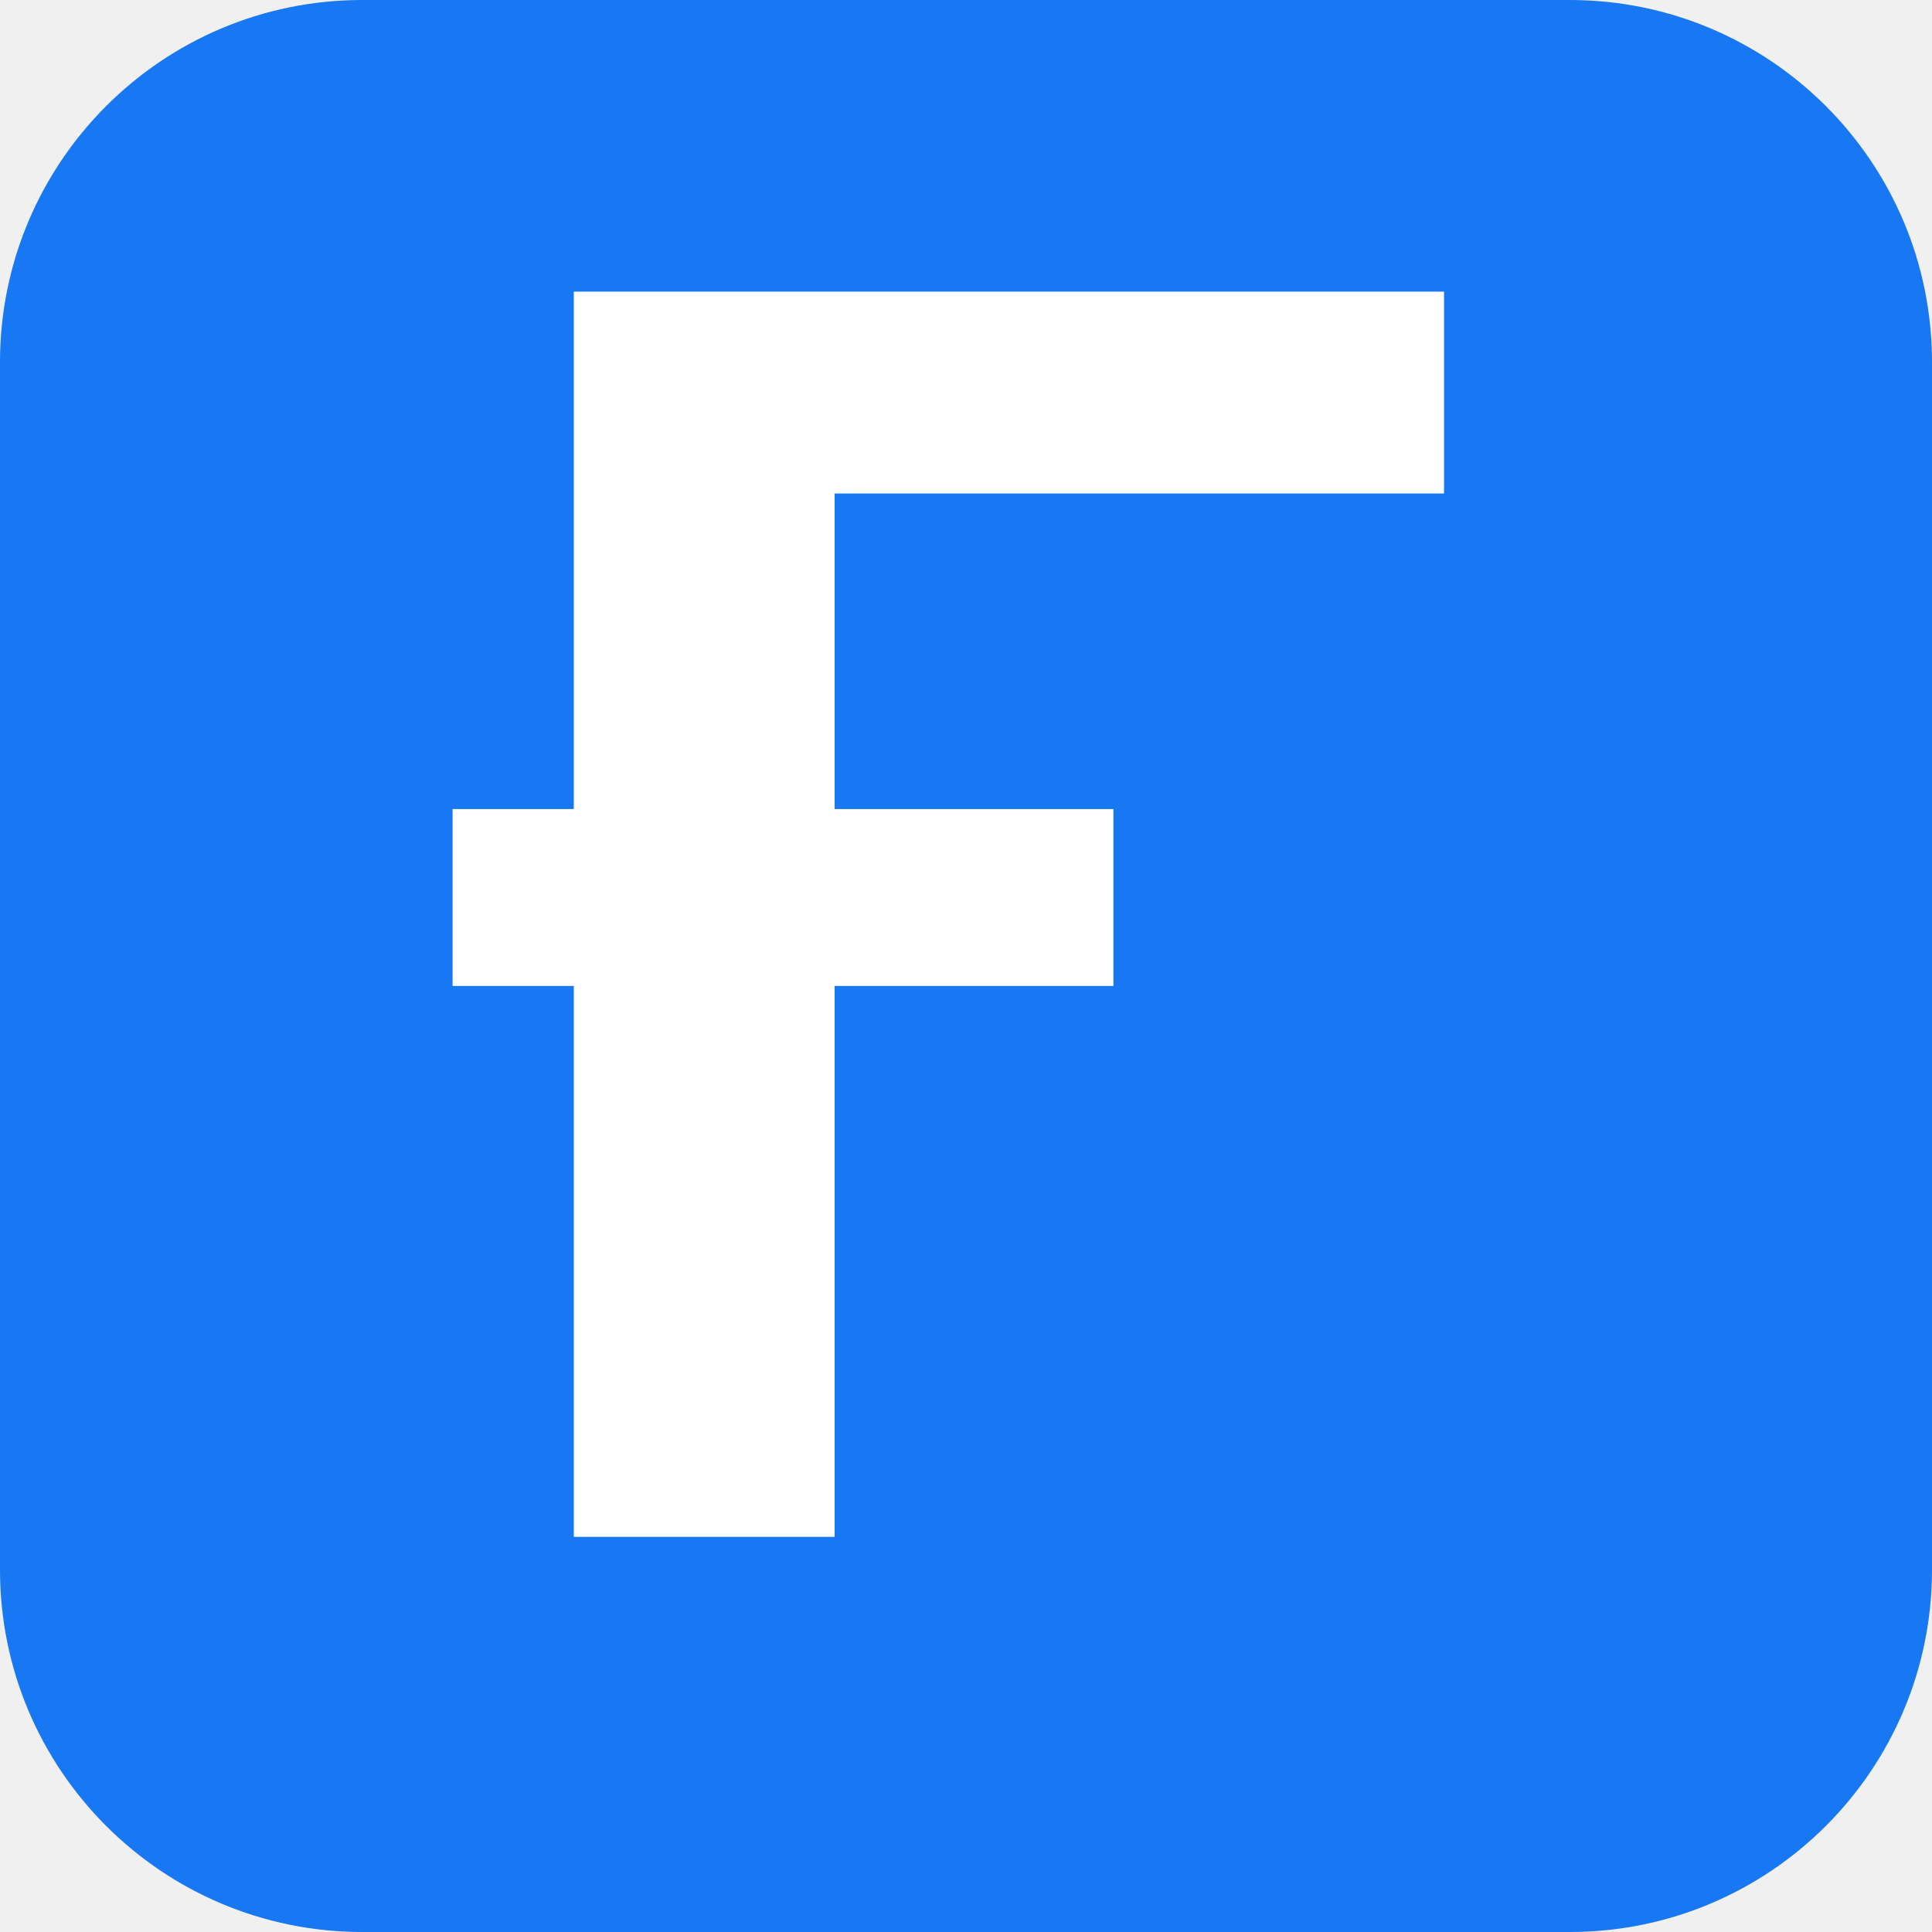
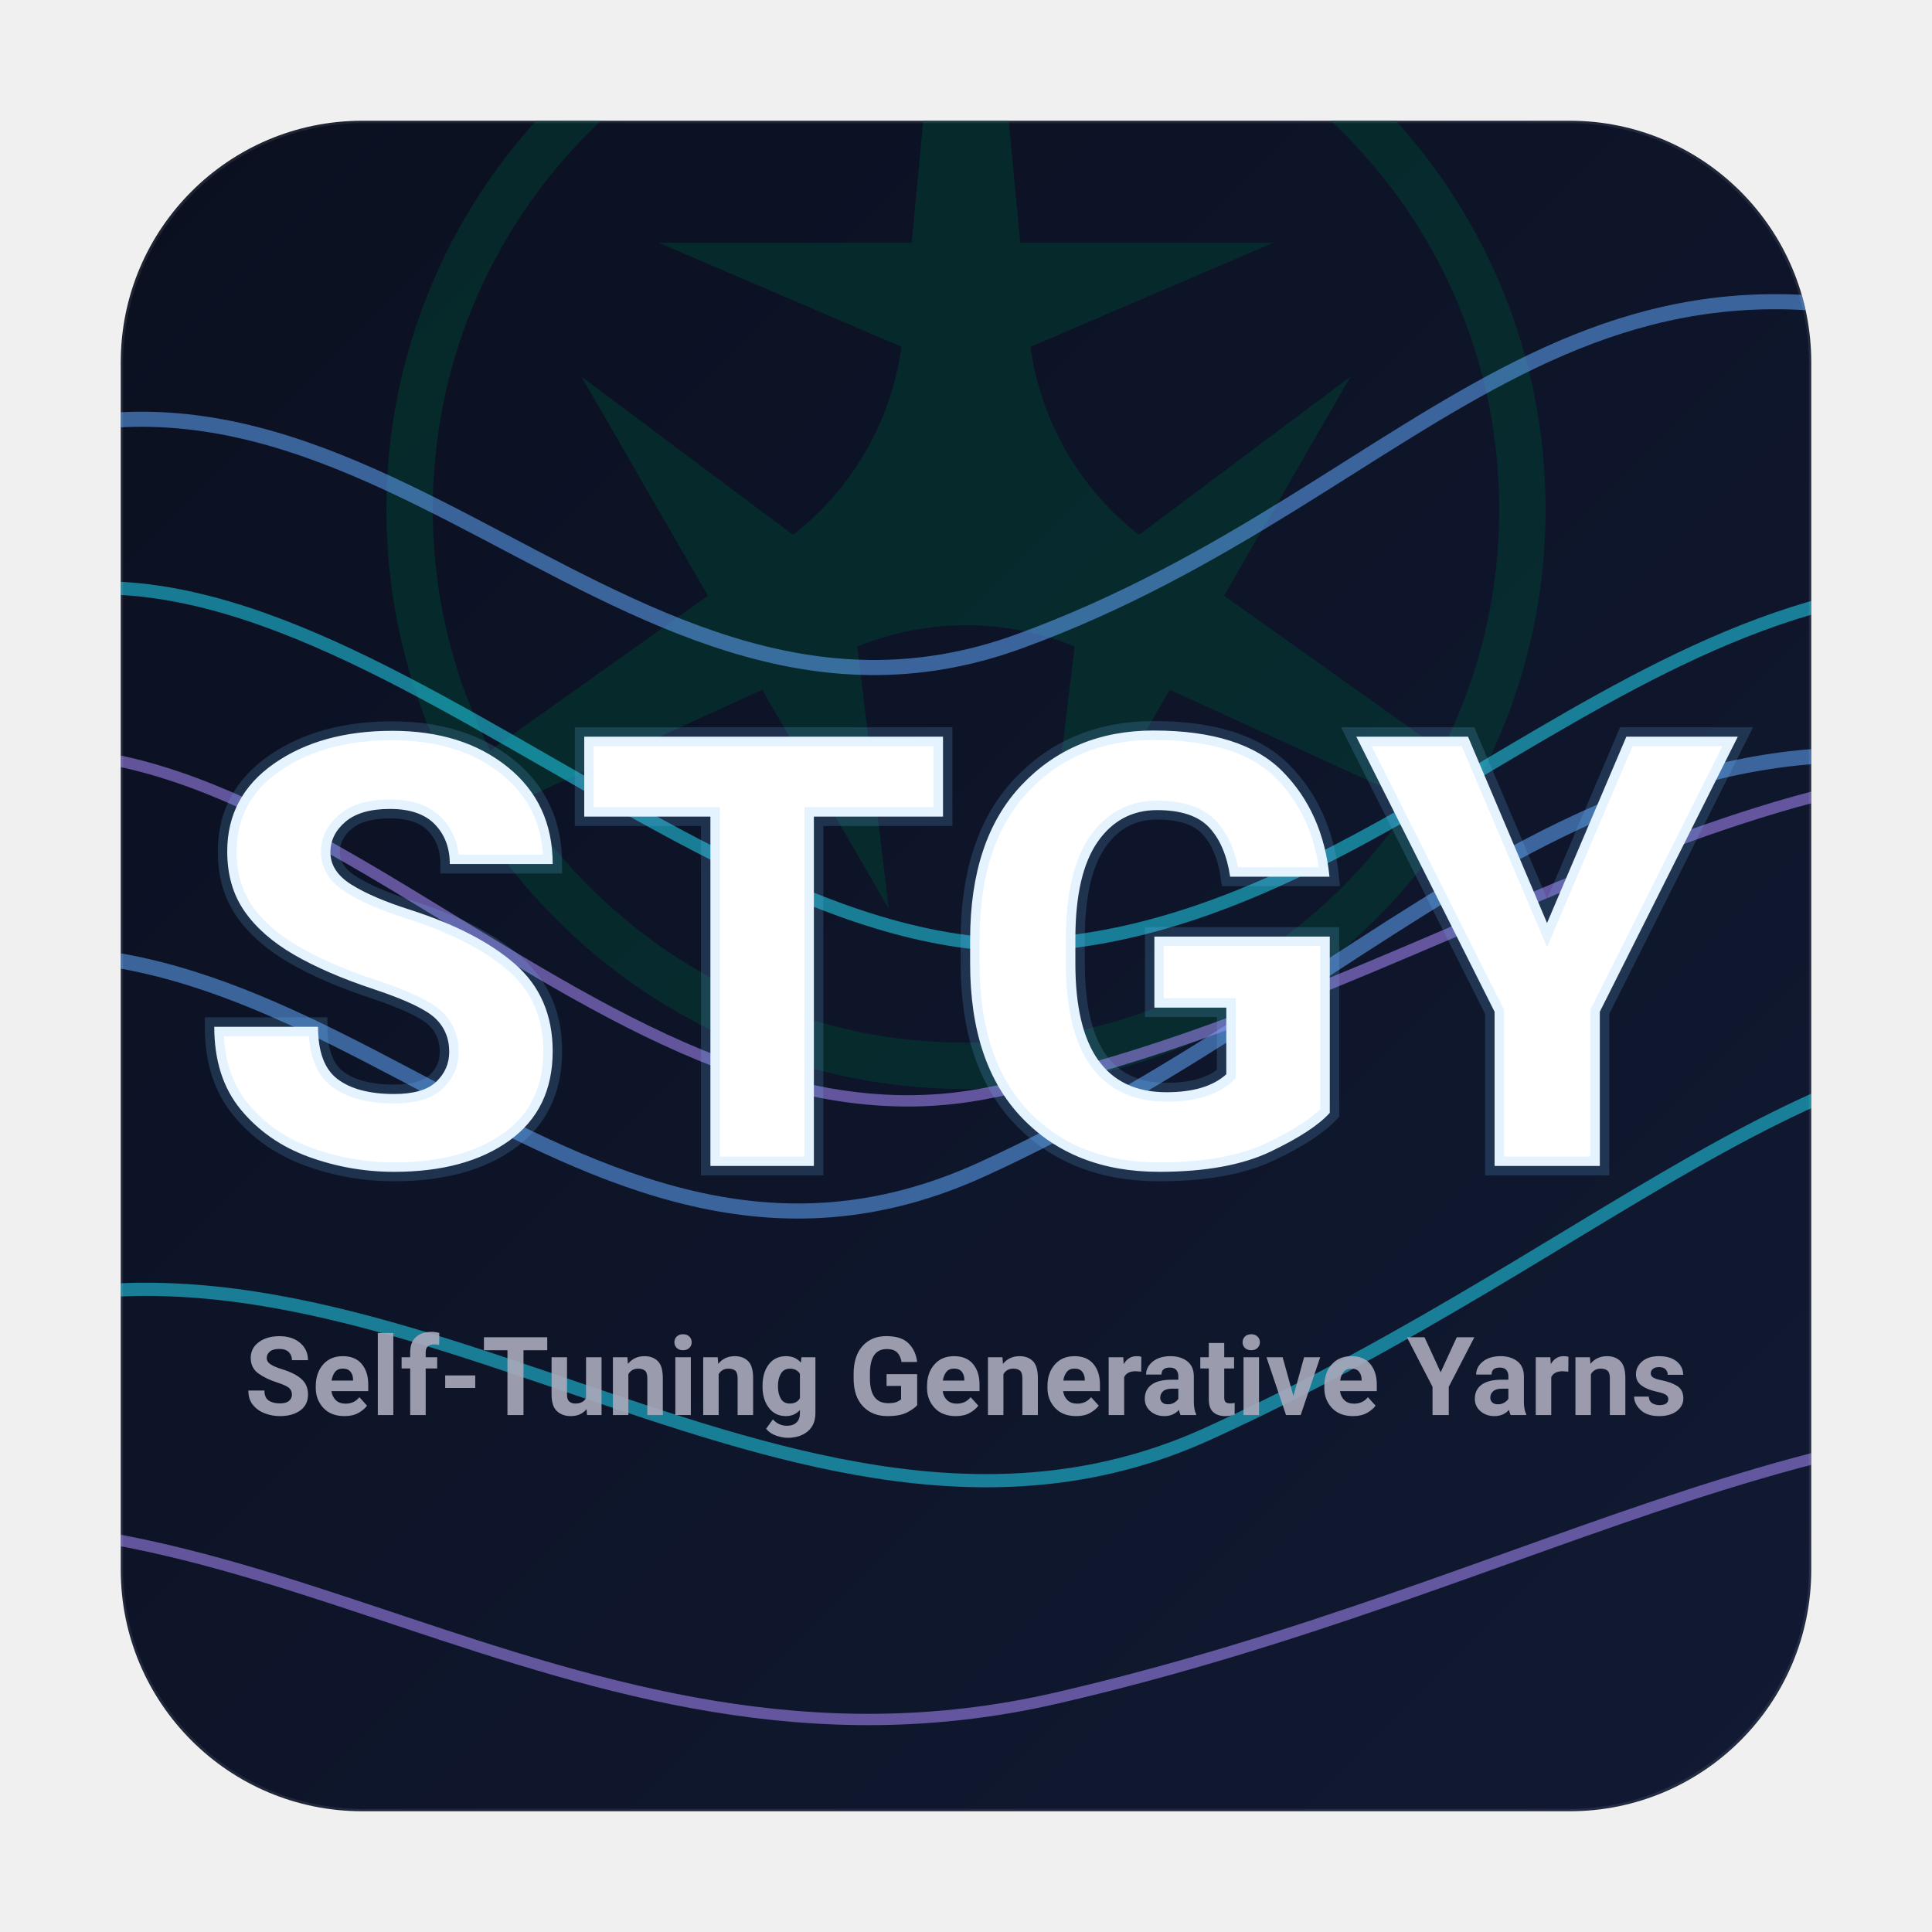
- <svg xmlns="http://www.w3.org/2000/svg" viewBox="0 0 64 64">
-   <rect width="64" height="64" rx="12" fill="#1877f2" />
-   <text x="50%" y="53%" text-anchor="middle" fill="white" font-size="60" font-family="Arial, sans-serif" font-weight="bold" dominant-baseline="middle">Ғ</text>
+ <svg xmlns="http://www.w3.org/2000/svg" viewBox="0 0 1024 1024" role="img" aria-labelledby="title desc">
+   <defs>
+     <linearGradient id="bg" x1="0" y1="0" x2="1" y2="1">
+       <stop offset="0%" stop-color="#0b1020" />
+       <stop offset="100%" stop-color="#111a33" />
+     </linearGradient>
+     <clipPath id="clip">
+       <rect x="64" y="64" width="896" height="896" rx="128" ry="128" />
+     </clipPath>
+   </defs>
+   <rect x="64" y="64" width="896" height="896" rx="128" ry="128" fill="url(#bg)" />
+   <g clip-path="url(#clip)">
+     <g transform="translate(512, 270) scale(0.6144) translate(-550, -550)">
+       <path fill="#004033" fill-opacity="0.5" d="M 550,50 C 548.219,50 546.433,50.013 544.656,50.031 C 542.872,50.05 541.092,50.088 539.312,50.125 C 535.758,50.2 532.224,50.32 528.688,50.469 C 262.563,61.649 50,281.142 50,550 C 50,633.453 70.484,712.154 106.688,781.344 C 106.949,781.843 107.206,782.345 107.469,782.844 C 107.53,782.959 107.595,783.072 107.656,783.188 C 108.246,784.303 108.839,785.42 109.438,786.531 C 110.199,787.946 110.975,789.344 111.75,790.75 C 112.609,792.309 113.469,793.858 114.344,795.406 C 114.986,796.543 115.631,797.682 116.281,798.812 C 116.514,799.218 116.735,799.627 116.969,800.031 C 117.743,801.369 118.526,802.701 119.312,804.031 C 120.332,805.756 121.366,807.476 122.406,809.188 C 122.889,809.983 123.387,810.77 123.875,811.562 C 124.316,812.28 124.743,813.004 125.188,813.719 C 126.125,815.226 127.078,816.723 128.031,818.219 C 216.81,957.537 372.669,1050 550,1050 C 727.325,1050 883.157,957.53 971.938,818.219 C 972.759,816.929 973.596,815.642 974.406,814.344 C 974.535,814.138 974.653,813.925 974.781,813.719 C 976.654,810.711 978.503,807.675 980.312,804.625 C 981.218,803.099 982.111,801.567 983,800.031 C 986.559,793.884 989.98,787.653 993.281,781.344 C 1029.489,712.151 1050,633.458 1050,550 C 1050,281.142 837.437,61.649 571.312,50.469 L 571.312,50.438 C 570.647,50.41 569.978,50.4 569.312,50.375 C 568.208,50.333 567.107,50.285 566,50.25 C 564.968,50.218 563.939,50.182 562.906,50.156 C 562.813,50.154 562.719,50.159 562.625,50.156 C 561.148,50.121 559.668,50.085 558.188,50.062 C 557.616,50.054 557.041,50.038 556.469,50.031 C 556.095,50.027 555.718,50.035 555.344,50.031 C 553.563,50.013 551.785,50 550,50 z M 524.875,90.688 L 503.188,320 L 285,320 L 494.406,409.75 C 489.905,441.773 479.258,472.893 462.75,501.188 C 447.201,527.84 426.423,551.961 400.781,571.969 L 218.312,435.5 L 327.406,624.469 L 139.625,757.938 C 107.888,695.474 90,624.819 90,550 C 90,304.511 282.626,103.75 524.875,90.688 z M 575.125,90.688 C 817.374,103.75 1010,304.511 1010,550 C 1010,624.819 992.112,695.474 960.375,757.938 L 772.562,624.469 L 881.688,435.5 L 699.219,572 C 673.739,552.091 652.123,527.316 635.875,498.875 C 620.557,472.063 610.061,441.988 605.562,409.75 L 815,320 L 596.781,320 L 575.125,90.688 z M 551.344,649.938 C 582.223,650.078 613.521,655.997 643.688,668.219 L 616.688,894.469 L 725.781,705.531 L 935.219,801.406 C 853.06,926.987 711.166,1010 550,1010 C 388.834,1010 246.94,926.987 164.781,801.406 L 374.219,705.531 L 483.312,894.469 L 456.312,668.25 C 486.303,656.131 518.577,649.789 551.344,649.938 z" />
+     </g>
+     <g fill="none" stroke-linecap="round">
+       <g stroke="#60a5fa" stroke-width="8" stroke-opacity="0.55">
+         <path d="M-50,260 C180,120 320,420 540,340 C760,260 840,80 1100,200" />
+         <path d="M-60,520 C160,440 300,720 520,620 C740,520 860,340 1100,420" />
+       </g>
+       <g stroke="#22d3ee" stroke-width="7" stroke-opacity="0.55">
+         <path d="M-40,340 C140,220 360,520 560,500 C760,480 900,260 1120,320" />
+         <path d="M-20,700 C200,620 420,860 640,760 C860,660 980,520 1140,560" />
+       </g>
+       <g stroke="#a78bfa" stroke-width="6" stroke-opacity="0.55">
+         <path d="M-80,430 C120,300 300,620 520,580 C740,540 960,360 1140,420" />
+         <path d="M-100,820 C120,760 300,960 560,900 C820,840 980,720 1200,760" />
+       </g>
+     </g>
+   </g>
+   <g transform="translate(512 530)">
+     <text x="0" y="0" text-anchor="middle" dominant-baseline="middle" font-family="system-ui, -apple-system, Segoe UI, Roboto, 'Noto Sans JP', 'Hiragino Kaku Gothic ProN', Meiryo, sans-serif" font-weight="900" font-size="320" fill="#ffffff" stroke="#74c0fc" stroke-width="10" stroke-opacity="0.18">
+       STGY
+     </text>
+   </g>
+   <g transform="translate(512 750)">
+     <text x="0" y="0" text-anchor="middle" font-family="system-ui, -apple-system, Segoe UI, Roboto, 'Noto Sans JP', 'Hiragino Kaku Gothic ProN', Meiryo, sans-serif" font-weight="600" font-size="58" fill="#aaaabb" fill-opacity="0.9">
+       Self-Tuning Generative Yarns
+     </text>
+   </g>
+   <rect x="64.5" y="64.5" width="895" height="895" rx="128" ry="128" fill="none" stroke="#ffffff" stroke-opacity="0.08" stroke-width="1.5" />
</svg>
